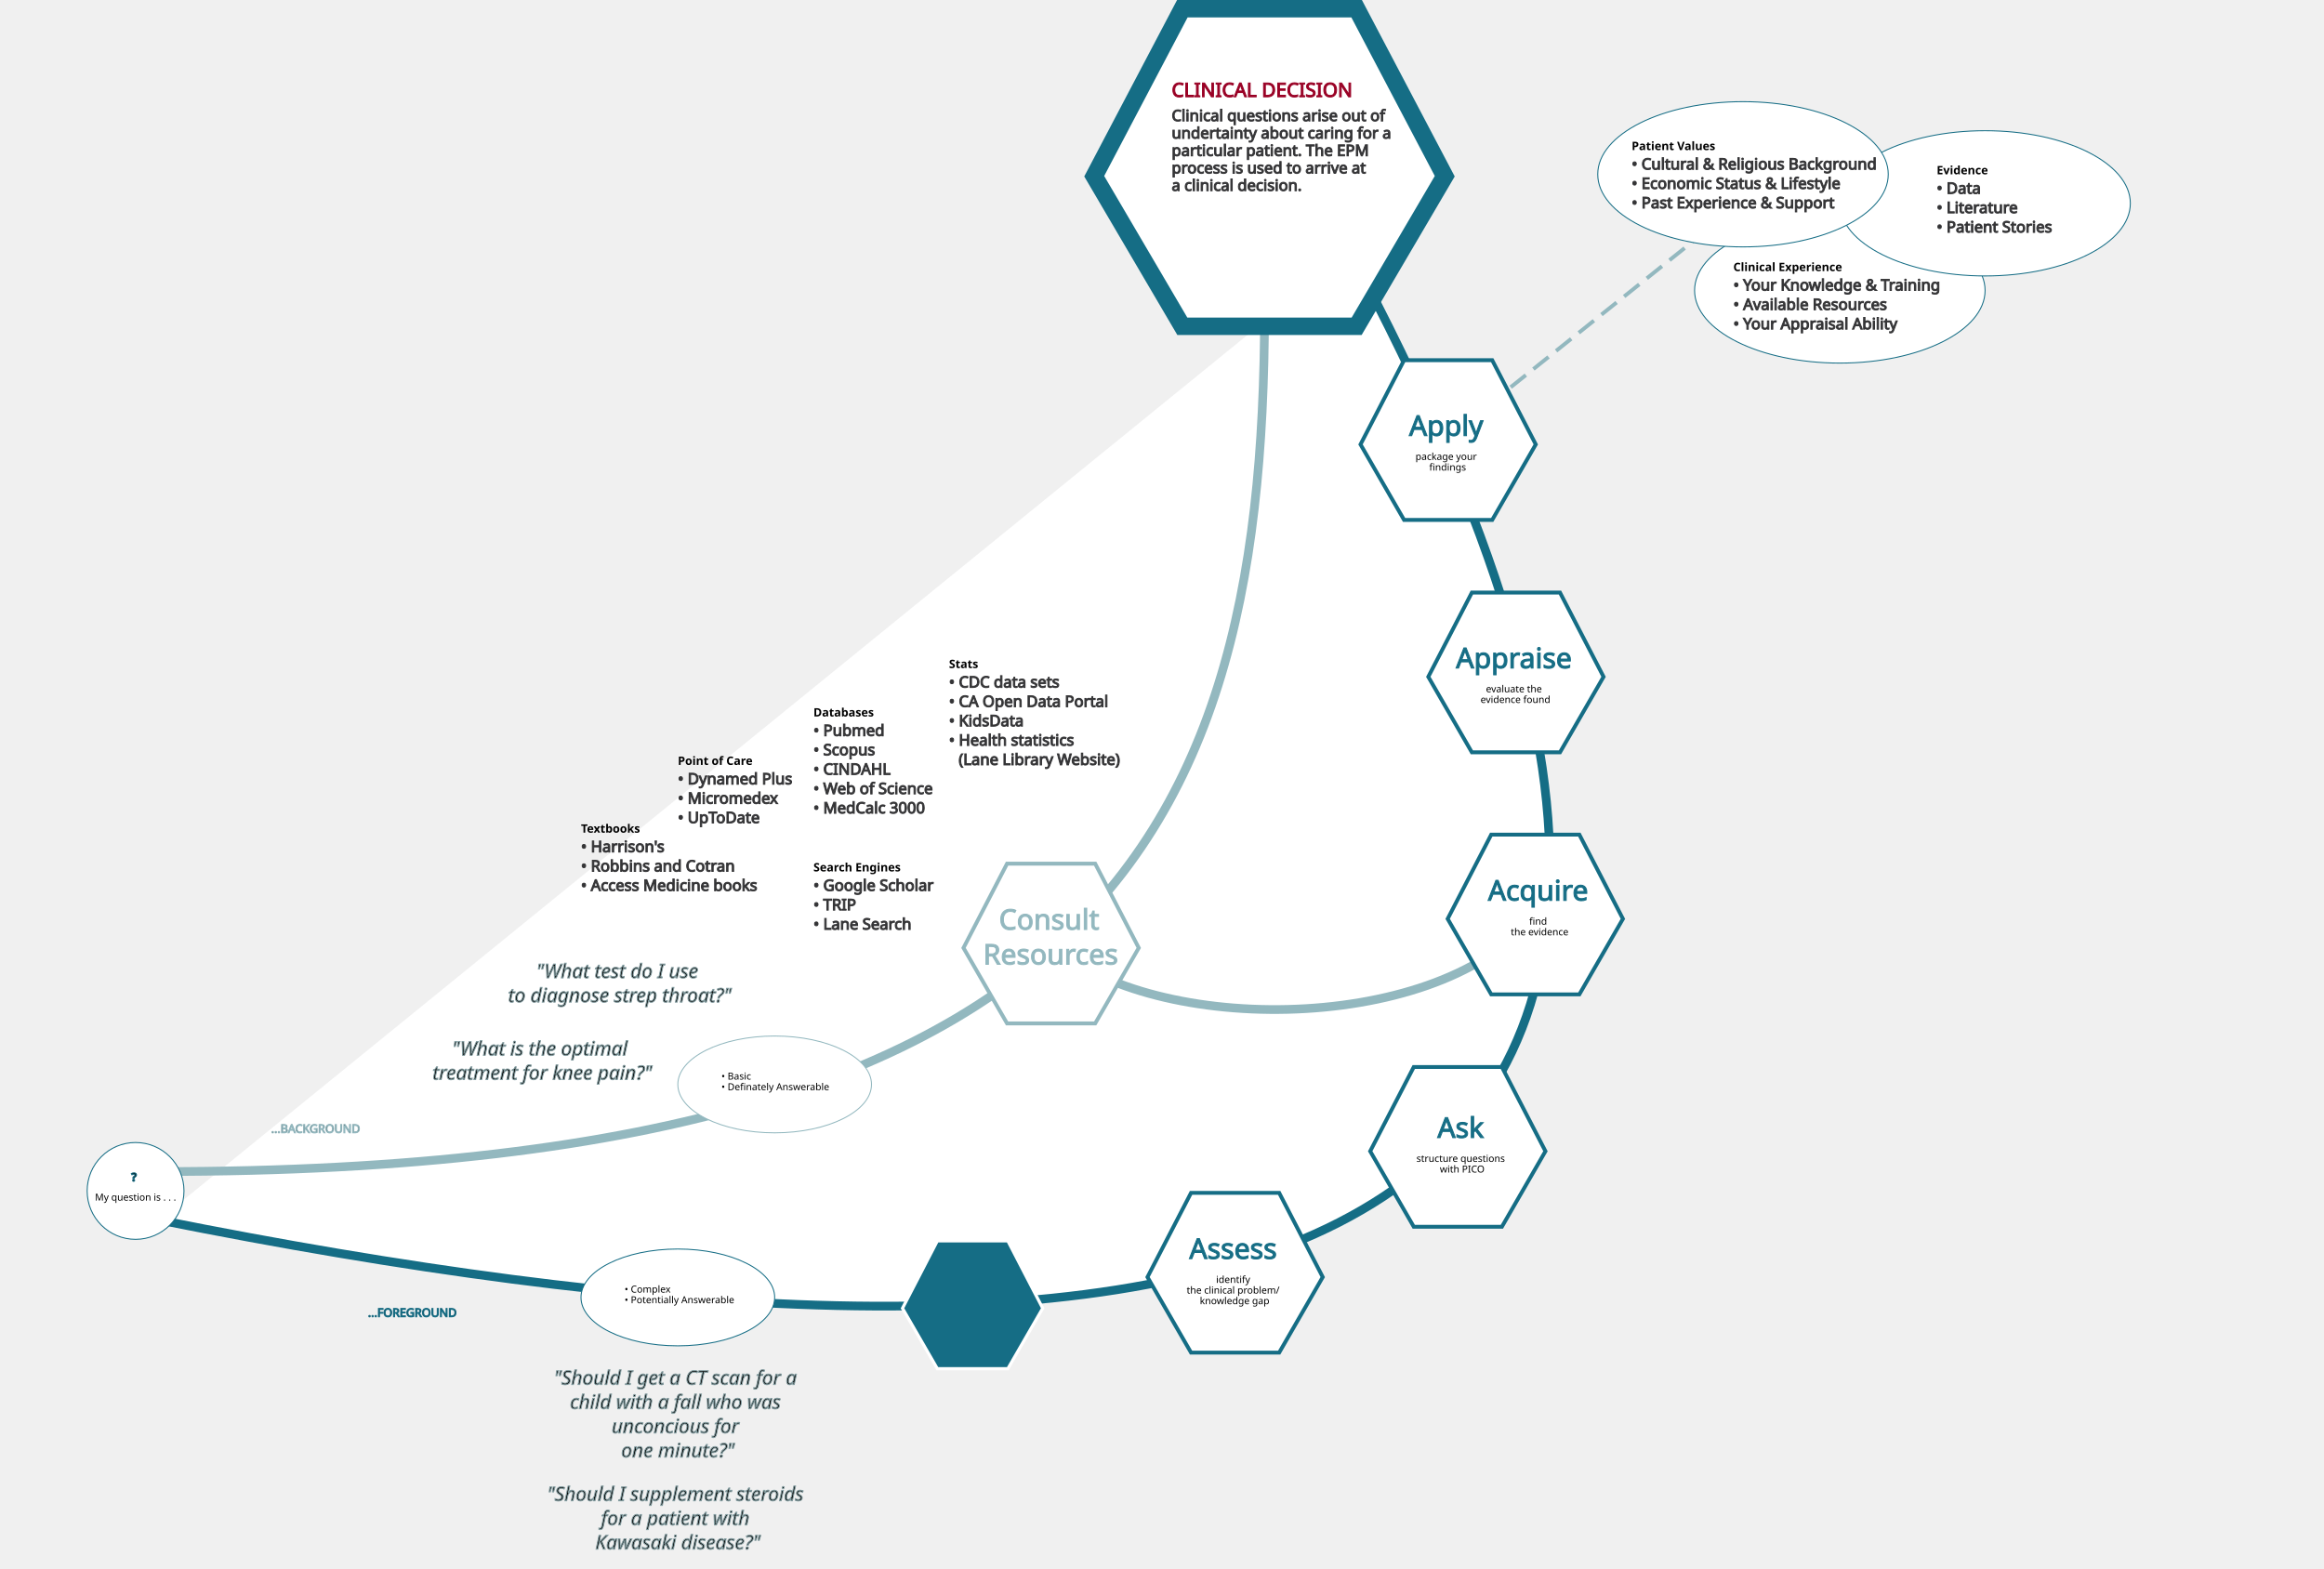
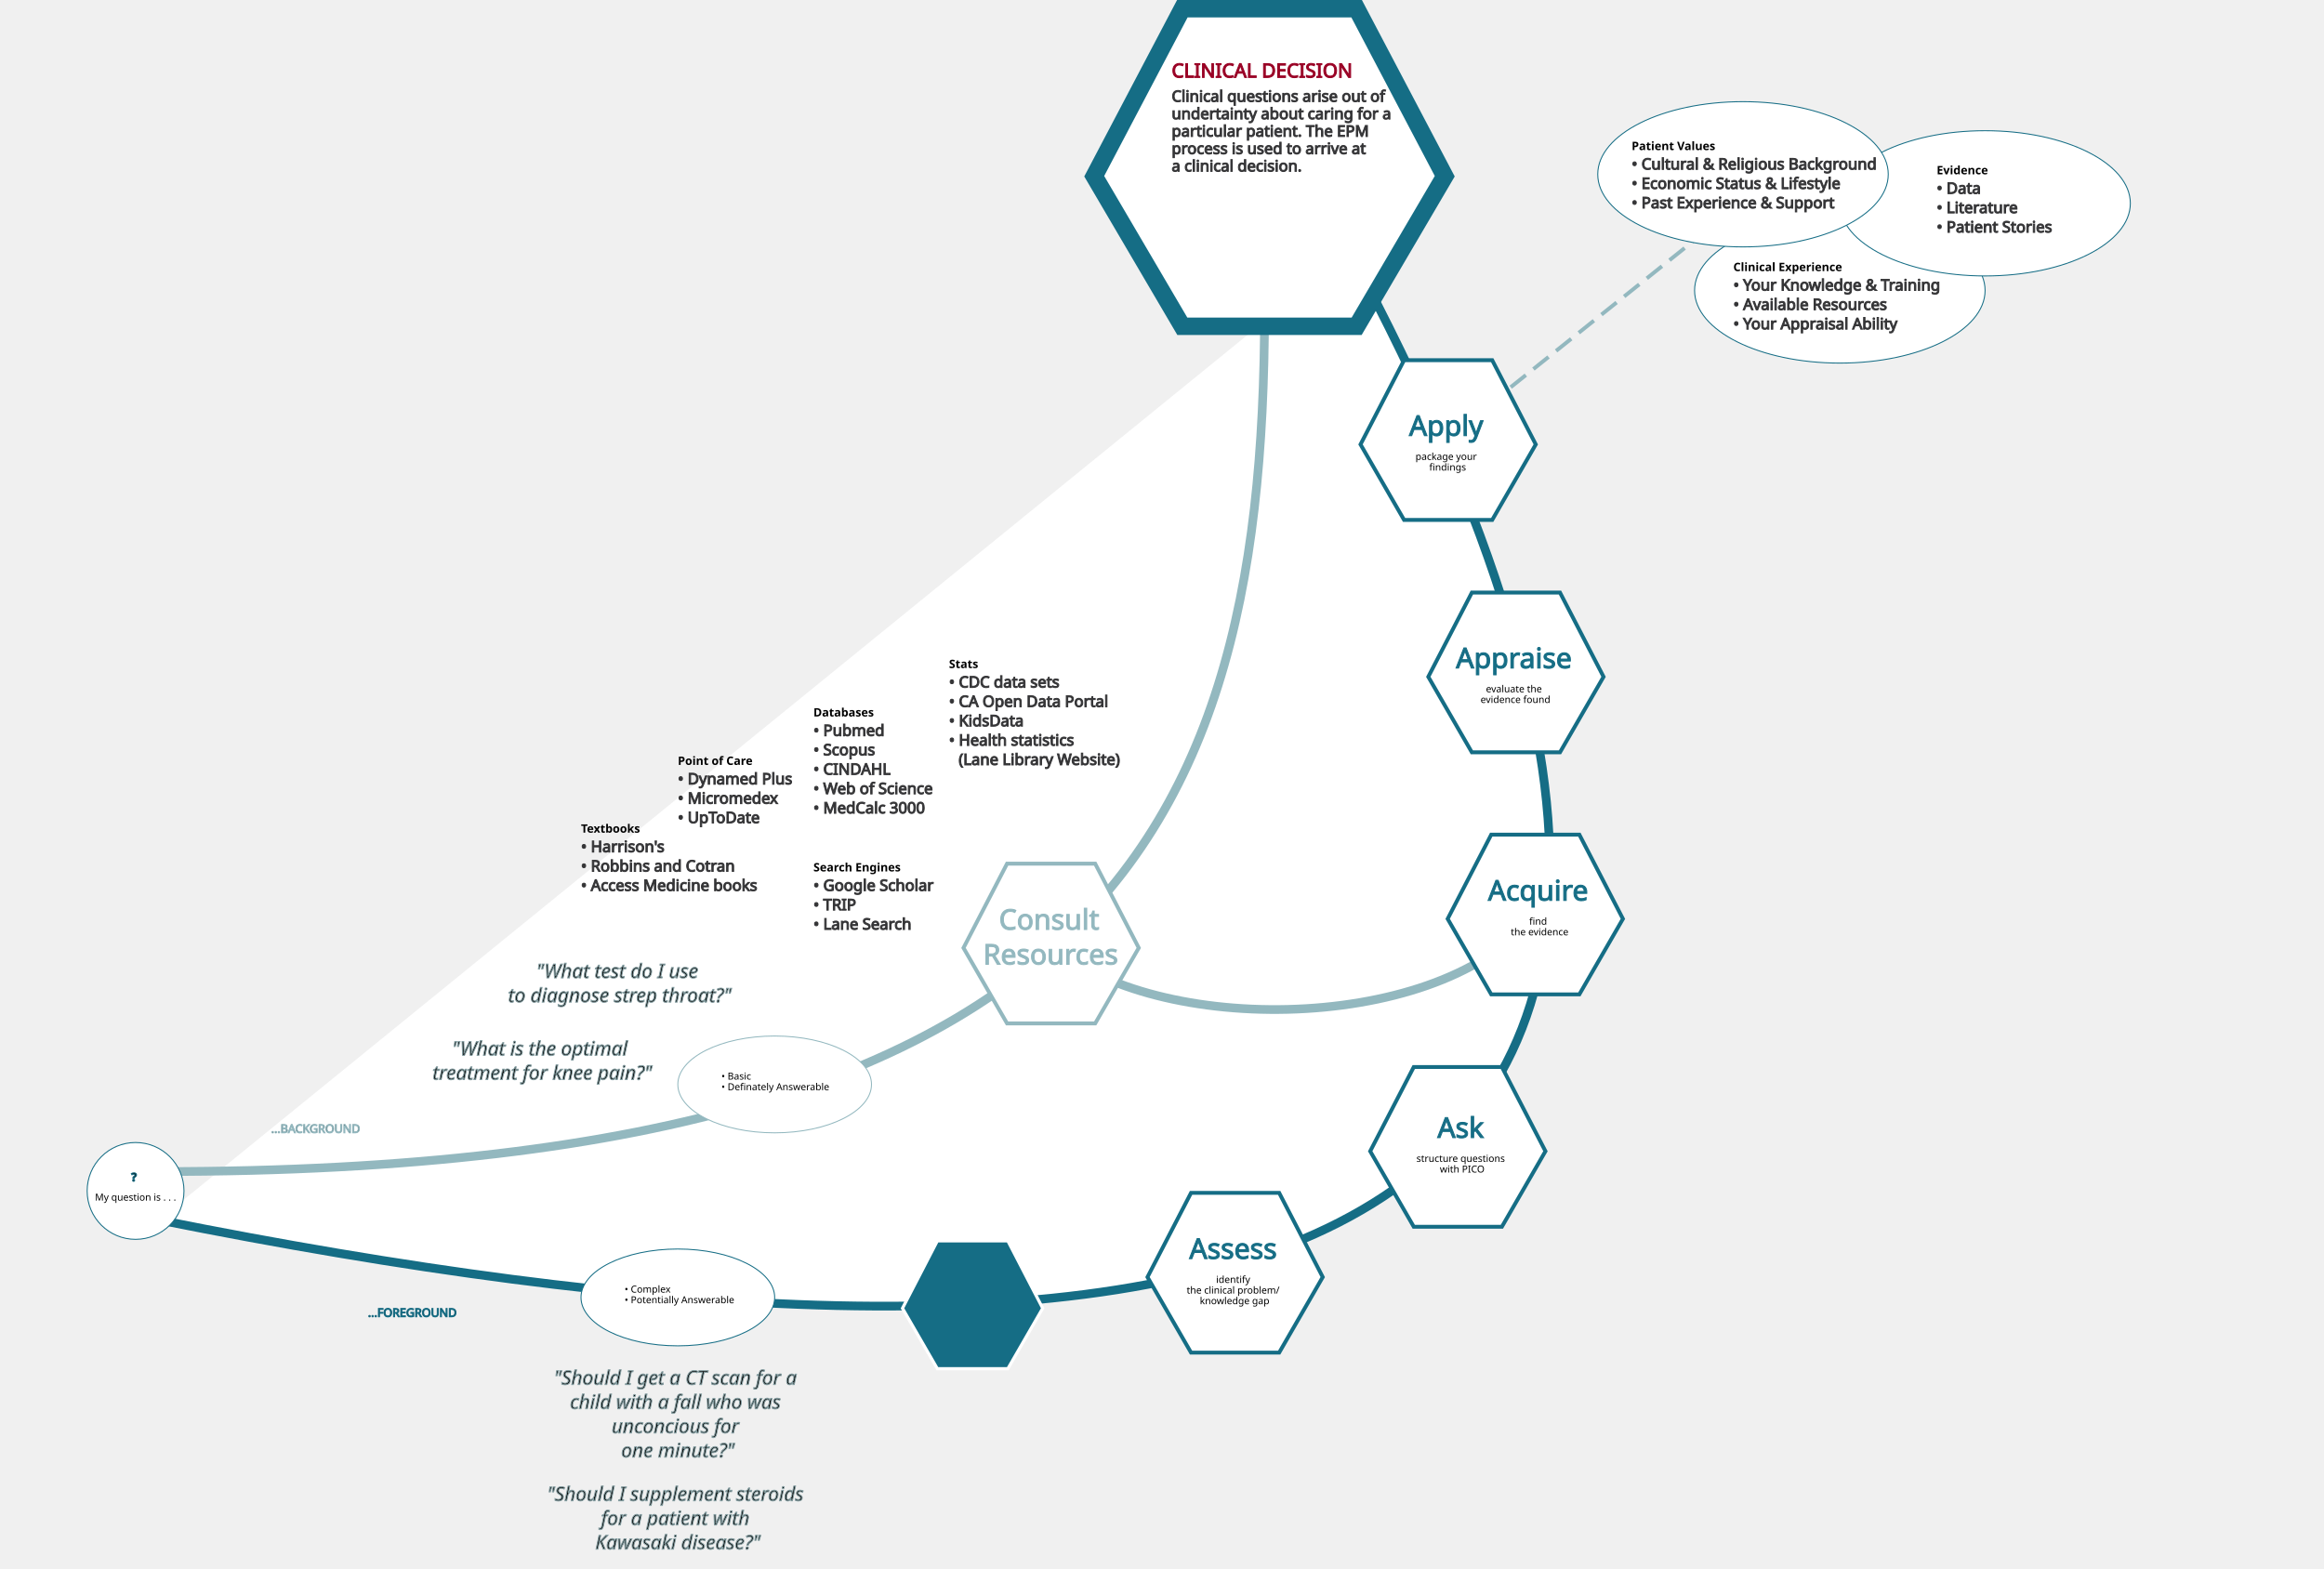
<svg xmlns="http://www.w3.org/2000/svg" xmlns:xlink="http://www.w3.org/1999/xlink" version="1.1" width="2400" height="1620">
  <defs>
    <style type="text/css">
      .north-east {stroke:rgb(21,109,133);fill:white}
      path {stroke-width:9;fill:none}
      text {font-family:sans-serif}
      .heading {font-size:20px;stroke:rgb(153,0,36);fill:rgb(153,0,36)}
      .subheading {font-size:16px;stroke:rgb(52,52,54);fill:rgb(52,52,54);font-weight:100}
    </style>
    <polygon id="smallHexagon" stroke-width="4" points="186,89 141,2 50,2 5,89 50,167 141,167" />
    <polygon id="largeHexagon" stroke-width="18" points="372,182 281,9 101,9 10,182 101,337 281,337" />
  </defs>
  <path class="north-east" d="M 164 1260 c 1000 200 1840 140 1230 -1000" />
  <path stroke="rgb(147, 184, 191)" d="M 164 1210 c 1040 0 1160 -400 1140 -1000" />
  <path stroke="rgb(147, 184, 191)" d="M 1080 970 c 100 100 400 100 500 -20" />
  <line stroke-dasharray="20, 10" stroke="rgb(147, 184, 191)" stroke-width="4" x1="1810" y1="200" x2="1510" y2="440" />
  <use class="north-east" xlink:href="#largeHexagon" x="1120" y="0" />
  <use class="north-east" xlink:href="#smallHexagon" x="1400" y="370" />
  <use class="north-east" xlink:href="#smallHexagon" x="1470" y="610" />
  <use class="north-east" xlink:href="#smallHexagon" x="1490" y="860" />
  <use class="north-east" xlink:href="#smallHexagon" x="1410" y="1100" />
  <use class="north-east" xlink:href="#smallHexagon" x="1180" y="1230" />
  <use stroke="rgb(147, 184, 191)" fill="white" xlink:href="#smallHexagon" x="990" y="890" />
  <circle cx="140" cy="1230" r="50" class="north-east" stroke-width="1" fill="white" />
  <ellipse cx="700" cy="1340" rx="100" ry="50" class="north-east" stroke-width="1" fill="white" />
  <ellipse cx="800" cy="1120" rx="100" ry="50" stroke="rgb(147, 184, 191)" stroke-width="1" fill="white" />
  <use stroke="white" fill="rgb(21,109,133)" xlink:href="#smallHexagon" x="1160" y="1600" transform="scale(.8)" />
  <ellipse cx="1900" cy="300" rx="150" ry="75" class="north-east" stroke-width="1" fill="white" />
  <ellipse cx="2050" cy="210" rx="150" ry="75" class="north-east" stroke-width="1" fill="white" />
  <ellipse cx="1800" cy="180" rx="150" ry="75" class="north-east" stroke-width="1" fill="white" />
-   <text x="1210" y="100">
+   <text x="1210" y="80">
    <tspan class="heading">CLINICAL DECISION</tspan>
    <tspan class="subheading" x="1210" dy="25">Clinical questions arise out of</tspan>
    <tspan class="subheading" x="1210" dy="18">undertainty about caring for a</tspan>
    <tspan class="subheading" x="1210" dy="18">particular patient. The EPM</tspan>
    <tspan class="subheading" x="1210" dy="18">process is used to arrive at</tspan>
    <tspan class="subheading" x="1210" dy="18">a clinical decision.</tspan>
  </text>
  <text text-anchor="middle" x="1495" y="450">
    <tspan style="font-size:29px;fill:rgb(21,109,133);stroke:rgb(21,109,133)">Apply</tspan>
    <tspan x="1495" dy="25" style="font-size:10px;font-weight:100">package your</tspan>
    <tspan x="1495" dy="11" style="font-size:10px;font-weight:100">findings</tspan>
  </text>
  <text text-anchor="middle" x="1565" y="690">
    <tspan style="font-size:29px;fill:rgb(21,109,133);stroke:rgb(21,109,133)">Appraise</tspan>
    <tspan x="1565" dy="25" style="font-size:10px;font-weight:100">evaluate the</tspan>
    <tspan x="1565" dy="11" style="font-size:10px;font-weight:100">evidence found</tspan>
  </text>
  <text text-anchor="middle" x="1590" y="930">
    <tspan style="font-size:29px;fill:rgb(21,109,133);stroke:rgb(21,109,133)">Acquire</tspan>
    <tspan x="1590" dy="25" style="font-size:10px;font-weight:100">find</tspan>
    <tspan x="1590" dy="11" style="font-size:10px;font-weight:100">the evidence</tspan>
  </text>
  <text text-anchor="middle" x="1510" y="1175">
    <tspan style="font-size:29px;fill:rgb(21,109,133);stroke:rgb(21,109,133)">Ask</tspan>
    <tspan x="1510" dy="25" style="font-size:10px;font-weight:100">structure questions</tspan>
    <tspan x="1510" dy="11" style="font-size:10px;font-weight:100">with PICO</tspan>
  </text>
  <text text-anchor="middle" x="1275" y="1300">
    <tspan style="font-size:29px;fill:rgb(21,109,133);stroke:rgb(21,109,133)">Assess</tspan>
    <tspan x="1275" dy="25" style="font-size:10px;font-weight:100">identify</tspan>
    <tspan x="1275" dy="11" style="font-size:10px;font-weight:100">the clinical problem/</tspan>
    <tspan x="1275" dy="11" style="font-size:10px;font-weight:100">knowledge gap</tspan>
  </text>
  <text text-anchor="middle" x="1085" y="960">
    <tspan style="font-size:29px;fill:rgb(147, 184, 191);stroke:rgb(147, 184, 191)">Consult</tspan>
    <tspan x="1085" dy="36" style="font-size:29px;fill:rgb(147, 184, 191);stroke:rgb(147, 184, 191)">Resources</tspan>
  </text>
  <text x="1685" y="155">
    <tspan font-weight="900">Patient Values</tspan>
    <tspan x="1685" dy="20" class="subheading">• Cultural &amp; Religious Background</tspan>
    <tspan x="1685" dy="20" class="subheading">• Economic Status &amp; Lifestyle</tspan>
    <tspan x="1685" dy="20" class="subheading">• Past Experience &amp; Support</tspan>
  </text>
  <text x="2000" y="180">
    <tspan font-weight="900">Evidence</tspan>
    <tspan x="2000" dy="20" class="subheading">• Data</tspan>
    <tspan x="2000" dy="20" class="subheading">• Literature</tspan>
    <tspan x="2000" dy="20" class="subheading">• Patient Stories</tspan>
  </text>
  <text x="1790" y="280">
    <tspan font-weight="900">Clinical Experience</tspan>
    <tspan x="1790" dy="20" class="subheading">• Your Knowledge &amp; Training</tspan>
    <tspan x="1790" dy="20" class="subheading">• Available Resources</tspan>
    <tspan x="1790" dy="20" class="subheading">• Your Appraisal Ability</tspan>
  </text>
  <text x="645" y="1335" font-size="10">
    <tspan>• Complex</tspan>
    <tspan x="645" dy="11">• Potentially Answerable</tspan>
  </text>
  <text x="745" y="1115" font-size="10">
    <tspan>• Basic</tspan>
    <tspan x="745" dy="11">• Definately Answerable</tspan>
  </text>
  <text x="140" y="1220" text-anchor="middle">
    <tspan font-weight="900" stroke="rgb(21,109,133)">?</tspan>
    <tspan x="140" dy="20" font-size="10">My question is . . .</tspan>
  </text>
  <text x="280" y="1170" stroke="rgb(147, 184, 191)">...BACKGROUND</text>
  <text x="380" y="1360" stroke="rgb(21,109,133)">...FOREGROUND</text>
  <text x="560" y="1090" stroke="rgb(131,157,161)" text-anchor="middle" font-style="italic" font-size="20">
    <tspan>"What is the optimal</tspan>
    <tspan x="560" dy="25">treatment for knee pain?"</tspan>
  </text>
  <text x="640" y="1010" stroke="rgb(131,157,161)" text-anchor="middle" font-style="italic" font-size="20">
    <tspan>"What test do I use</tspan>
    <tspan x="640" dy="25">to diagnose strep throat?"</tspan>
  </text>
  <text x="700" y="1430" stroke="rgb(131,157,161)" text-anchor="middle" font-style="italic" font-size="20">
    <tspan>"Should I get a CT scan for a</tspan>
    <tspan x="700" dy="25">child with a fall who was</tspan>
    <tspan x="700" dy="25">unconcious for</tspan>
    <tspan x="700" dy="25">one minute?"</tspan>
  </text>
  <text x="700" y="1550" stroke="rgb(131,157,161)" text-anchor="middle" font-style="italic" font-size="20">
    <tspan>"Should I supplement steroids</tspan>
    <tspan x="700" dy="25">for a patient with</tspan>
    <tspan x="700" dy="25">Kawasaki disease?"</tspan>
  </text>
  <text x="600" y="860">
    <tspan x="600" font-weight="900">Textbooks</tspan>
    <tspan x="600" dy="20" class="subheading">• Harrison's</tspan>
    <tspan x="600" dy="20" class="subheading">• Robbins and Cotran</tspan>
    <tspan x="600" dy="20" class="subheading">• Access Medicine books</tspan>
  </text>
  <text x="700" y="790">
    <tspan x="700" font-weight="900">Point of Care</tspan>
    <tspan x="700" dy="20" class="subheading">• Dynamed Plus</tspan>
    <tspan x="700" dy="20" class="subheading">• Micromedex</tspan>
    <tspan x="700" dy="20" class="subheading">• UpToDate</tspan>
  </text>
  <text x="840" y="740">
    <tspan x="840" font-weight="900">Databases</tspan>
    <tspan x="840" dy="20" class="subheading">• Pubmed</tspan>
    <tspan x="840" dy="20" class="subheading">• Scopus</tspan>
    <tspan x="840" dy="20" class="subheading">• CINDAHL</tspan>
    <tspan x="840" dy="20" class="subheading">• Web of Science</tspan>
    <tspan x="840" dy="20" class="subheading">• MedCalc 3000</tspan>
  </text>
  <text x="980" y="690">
    <tspan x="980" font-weight="900">Stats</tspan>
    <tspan x="980" dy="20" class="subheading">• CDC data sets</tspan>
    <tspan x="980" dy="20" class="subheading">• CA Open Data Portal</tspan>
    <tspan x="980" dy="20" class="subheading">• KidsData</tspan>
    <tspan x="980" dy="20" class="subheading">• Health statistics</tspan>
    <tspan x="990" dy="20" class="subheading">  (Lane Library Website)</tspan>
  </text>
  <text x="840" y="900">
    <tspan x="840" font-weight="900">Search Engines</tspan>
    <tspan x="840" dy="20" class="subheading">• Google Scholar</tspan>
    <tspan x="840" dy="20" class="subheading">• TRIP</tspan>
    <tspan x="840" dy="20" class="subheading">• Lane Search</tspan>
  </text>
</svg>
